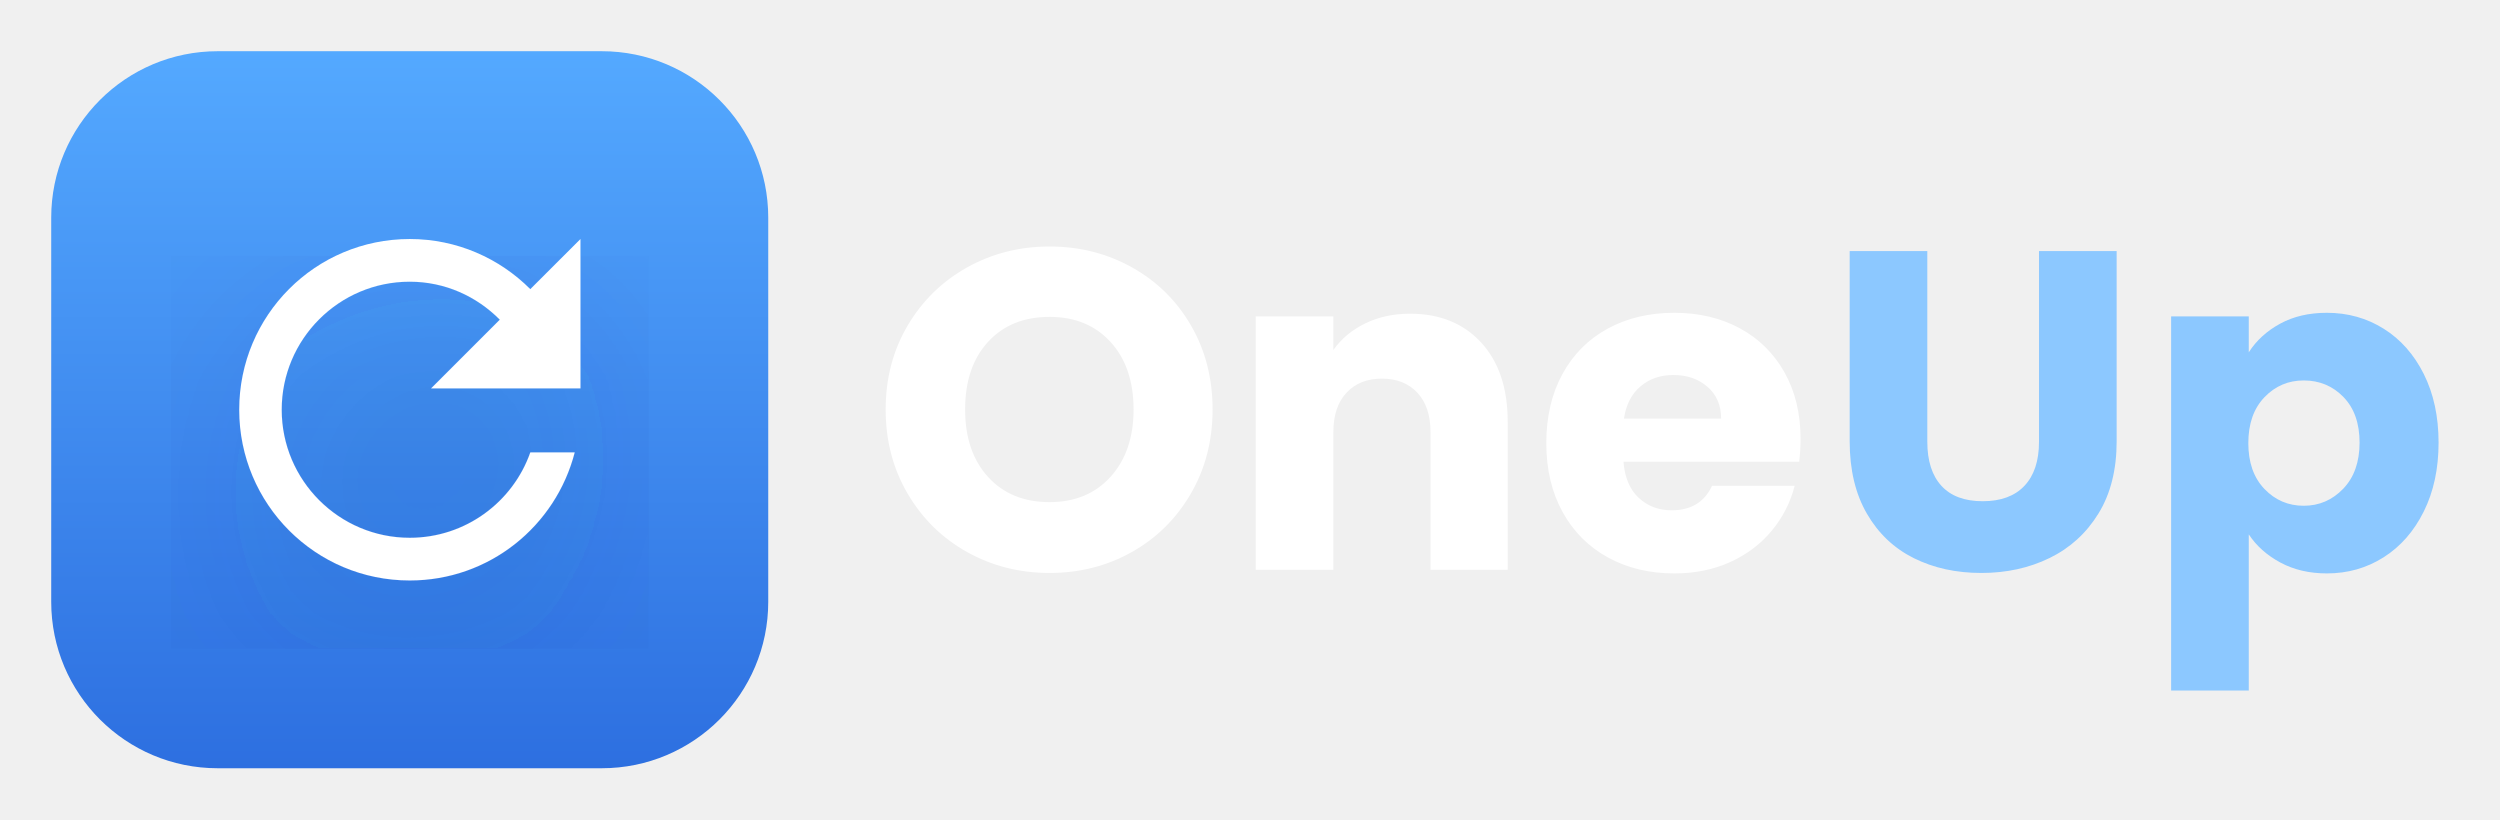
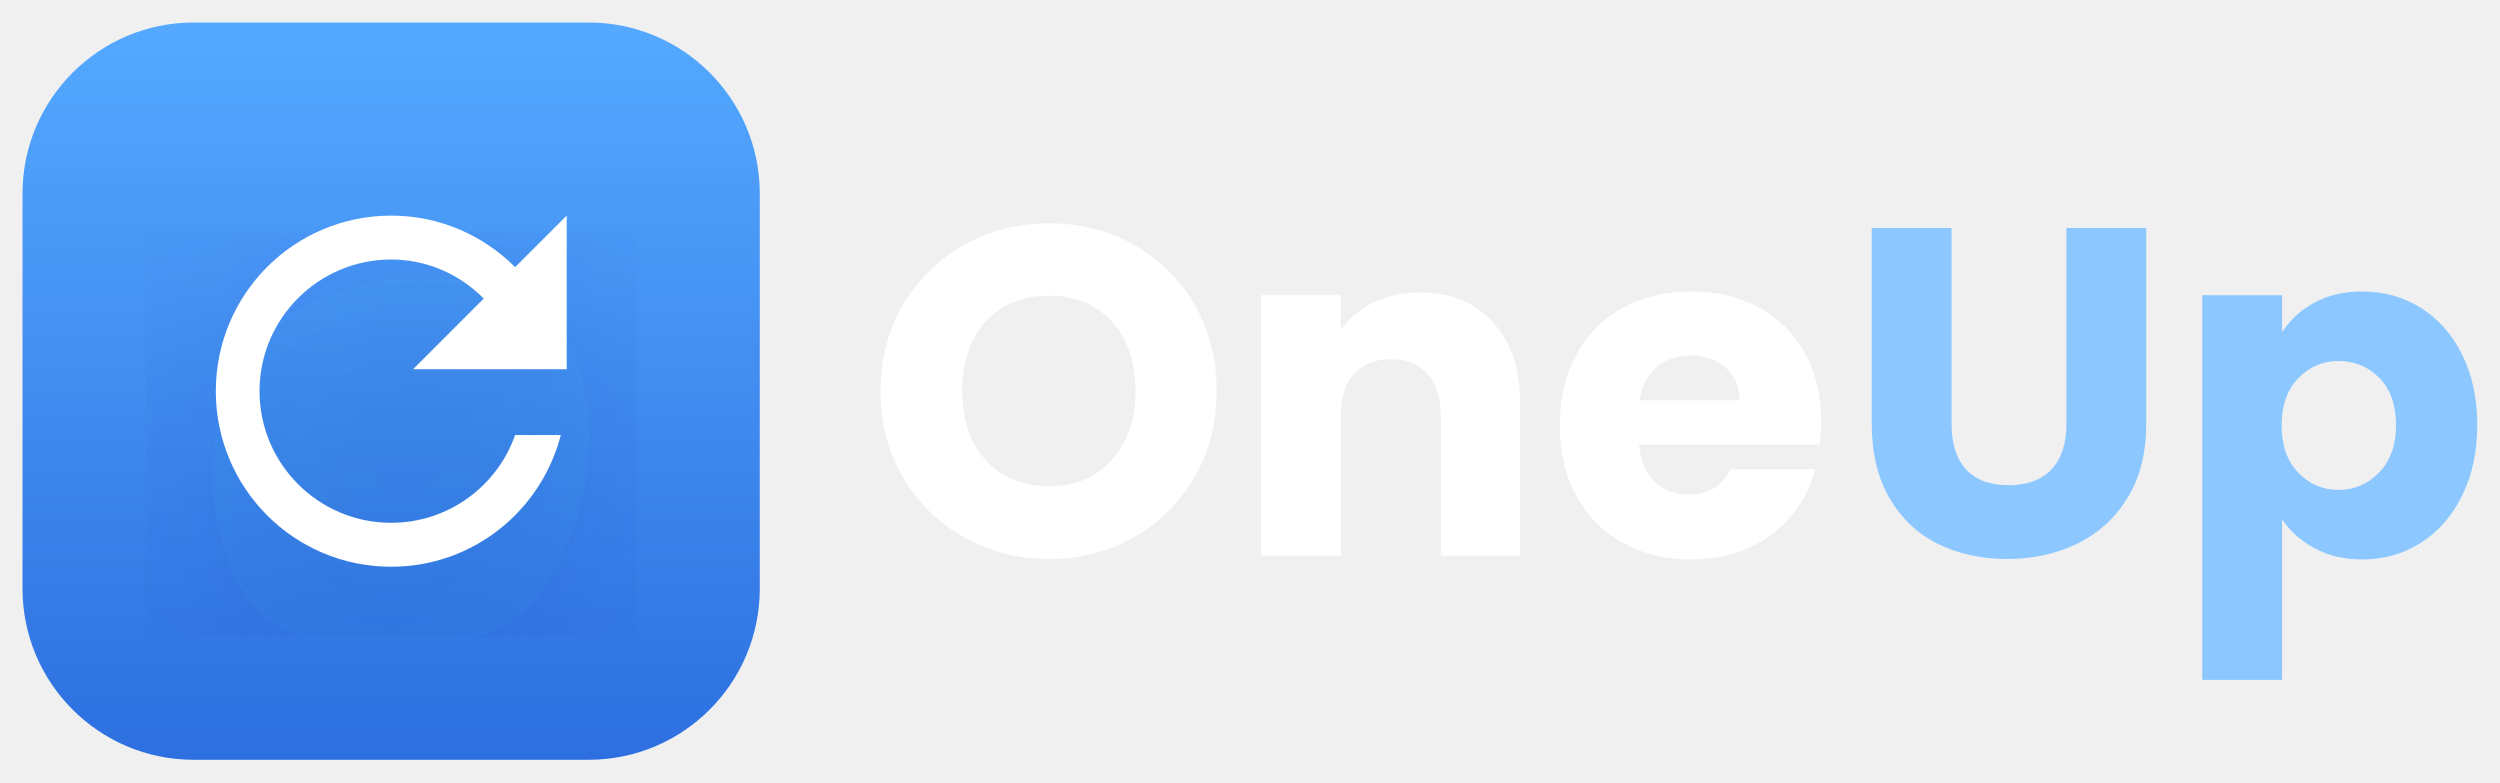
- <svg xmlns="http://www.w3.org/2000/svg" width="781" height="256" viewBox="0 0 781 256">
+ <svg xmlns="http://www.w3.org/2000/svg" width="759.56" height="237.6" viewBox="9.16 9.16 759.56 237.6">
  <defs>
    <linearGradient id="bg" x1="0" y1="0" x2="0" y2="1">
      <stop offset="0" stop-color="#54a9ff" />
      <stop offset="1" stop-color="#2d6fe0" />
    </linearGradient>
    <filter id="sh" x="-20%" y="-20%" width="140%" height="140%">
      <feDropShadow dx="0" dy="4" stdDeviation="6" flood-color="#0b3d91" flood-opacity="0.35" />
    </filter>
  </defs>
  <rect x="16" y="16" width="224" height="224" rx="52" fill="url(#bg)" />
  <g transform="translate(48,48) scale(6.667)" filter="url(#sh)">
    <path fill="#ffffff" d="M17.65 6.35C16.2 4.9 14.21 4 12 4c-4.42 0-7.99 3.58-7.99 8s3.57 8 7.99 8c3.73 0 6.84-2.55 7.73-6h-2.08c-.82 2.33-3.04 4-5.65 4-3.31 0-6-2.69-6-6s2.69-6 6-6c1.66 0 3.14.69 4.22 1.78L13 11h7V4l-2.35 2.35z" />
  </g>
  <path fill="#ffffff" d="M276.681 127.929Q276.681 113.319 283.56 101.688Q290.44 90.057 302.142 83.532Q313.844 77.007 327.887 77.007Q341.929 77.007 353.631 83.532Q365.333 90.057 372.071 101.688Q378.809 113.319 378.809 127.929Q378.809 142.539 372.0 154.241Q365.191 165.943 353.56 172.468Q341.929 178.993 327.887 178.993Q313.844 178.993 302.142 172.468Q290.44 165.943 283.56 154.241Q276.681 142.539 276.681 127.929ZM354.128 127.929Q354.128 114.738 346.965 106.865Q339.801 98.993 327.887 98.993Q315.83 98.993 308.667 106.794Q301.504 114.596 301.504 127.929Q301.504 141.121 308.667 148.993Q315.83 156.865 327.887 156.865Q339.801 156.865 346.965 148.922Q354.128 140.979 354.128 127.929Z M471.007 131.759V178.0H446.894V135.021Q446.894 127.078 442.78 122.681Q438.667 118.284 431.716 118.284Q424.766 118.284 420.652 122.681Q416.539 127.078 416.539 135.021V178.0H392.284V98.851H416.539V109.348Q420.227 104.099 426.468 101.05Q432.709 98.0 440.511 98.0Q454.411 98.0 462.709 107.007Q471.007 116.014 471.007 131.759Z M562.071 144.241H507.177Q507.745 151.617 511.929 155.518Q516.113 159.418 522.213 159.418Q531.291 159.418 534.837 151.759H560.652Q558.667 159.56 553.489 165.801Q548.312 172.043 540.511 175.589Q532.709 179.135 523.064 179.135Q511.433 179.135 502.355 174.17Q493.277 169.206 488.17 159.986Q483.064 150.766 483.064 138.426Q483.064 126.085 488.099 116.865Q493.135 107.645 502.213 102.681Q511.291 97.716 523.064 97.716Q534.553 97.716 543.489 102.539Q552.426 107.362 557.461 116.298Q562.496 125.234 562.496 137.149Q562.496 140.553 562.071 144.241ZM537.674 130.766Q537.674 124.525 533.418 120.837Q529.163 117.149 522.78 117.149Q516.681 117.149 512.496 120.695Q508.312 124.241 507.319 130.766Z" />
  <path fill="#8cc8ff" d="M602.092 78.426V138.0Q602.092 146.936 606.489 151.759Q610.887 156.582 619.397 156.582Q627.908 156.582 632.447 151.759Q636.986 146.936 636.986 138.0V78.426H661.241V137.858Q661.241 151.191 655.567 160.411Q649.894 169.631 640.319 174.312Q630.745 178.993 618.972 178.993Q607.199 178.993 597.908 174.383Q588.617 169.773 583.227 160.482Q577.837 151.191 577.837 137.858V78.426Z M726.915 97.716Q736.702 97.716 744.645 102.681Q752.589 107.645 757.199 116.865Q761.809 126.085 761.809 138.284Q761.809 150.482 757.199 159.773Q752.589 169.064 744.645 174.099Q736.702 179.135 726.915 179.135Q718.688 179.135 712.376 175.73Q706.064 172.326 702.518 166.936V215.73H678.262V98.851H702.518V110.057Q706.064 104.525 712.305 101.121Q718.546 97.716 726.915 97.716ZM719.681 118.851Q712.447 118.851 707.411 124.099Q702.376 129.348 702.376 138.426Q702.376 147.504 707.411 152.752Q712.447 158.0 719.681 158.0Q726.915 158.0 732.021 152.681Q737.128 147.362 737.128 138.284Q737.128 129.206 732.092 124.028Q727.057 118.851 719.681 118.851Z" />
</svg>
